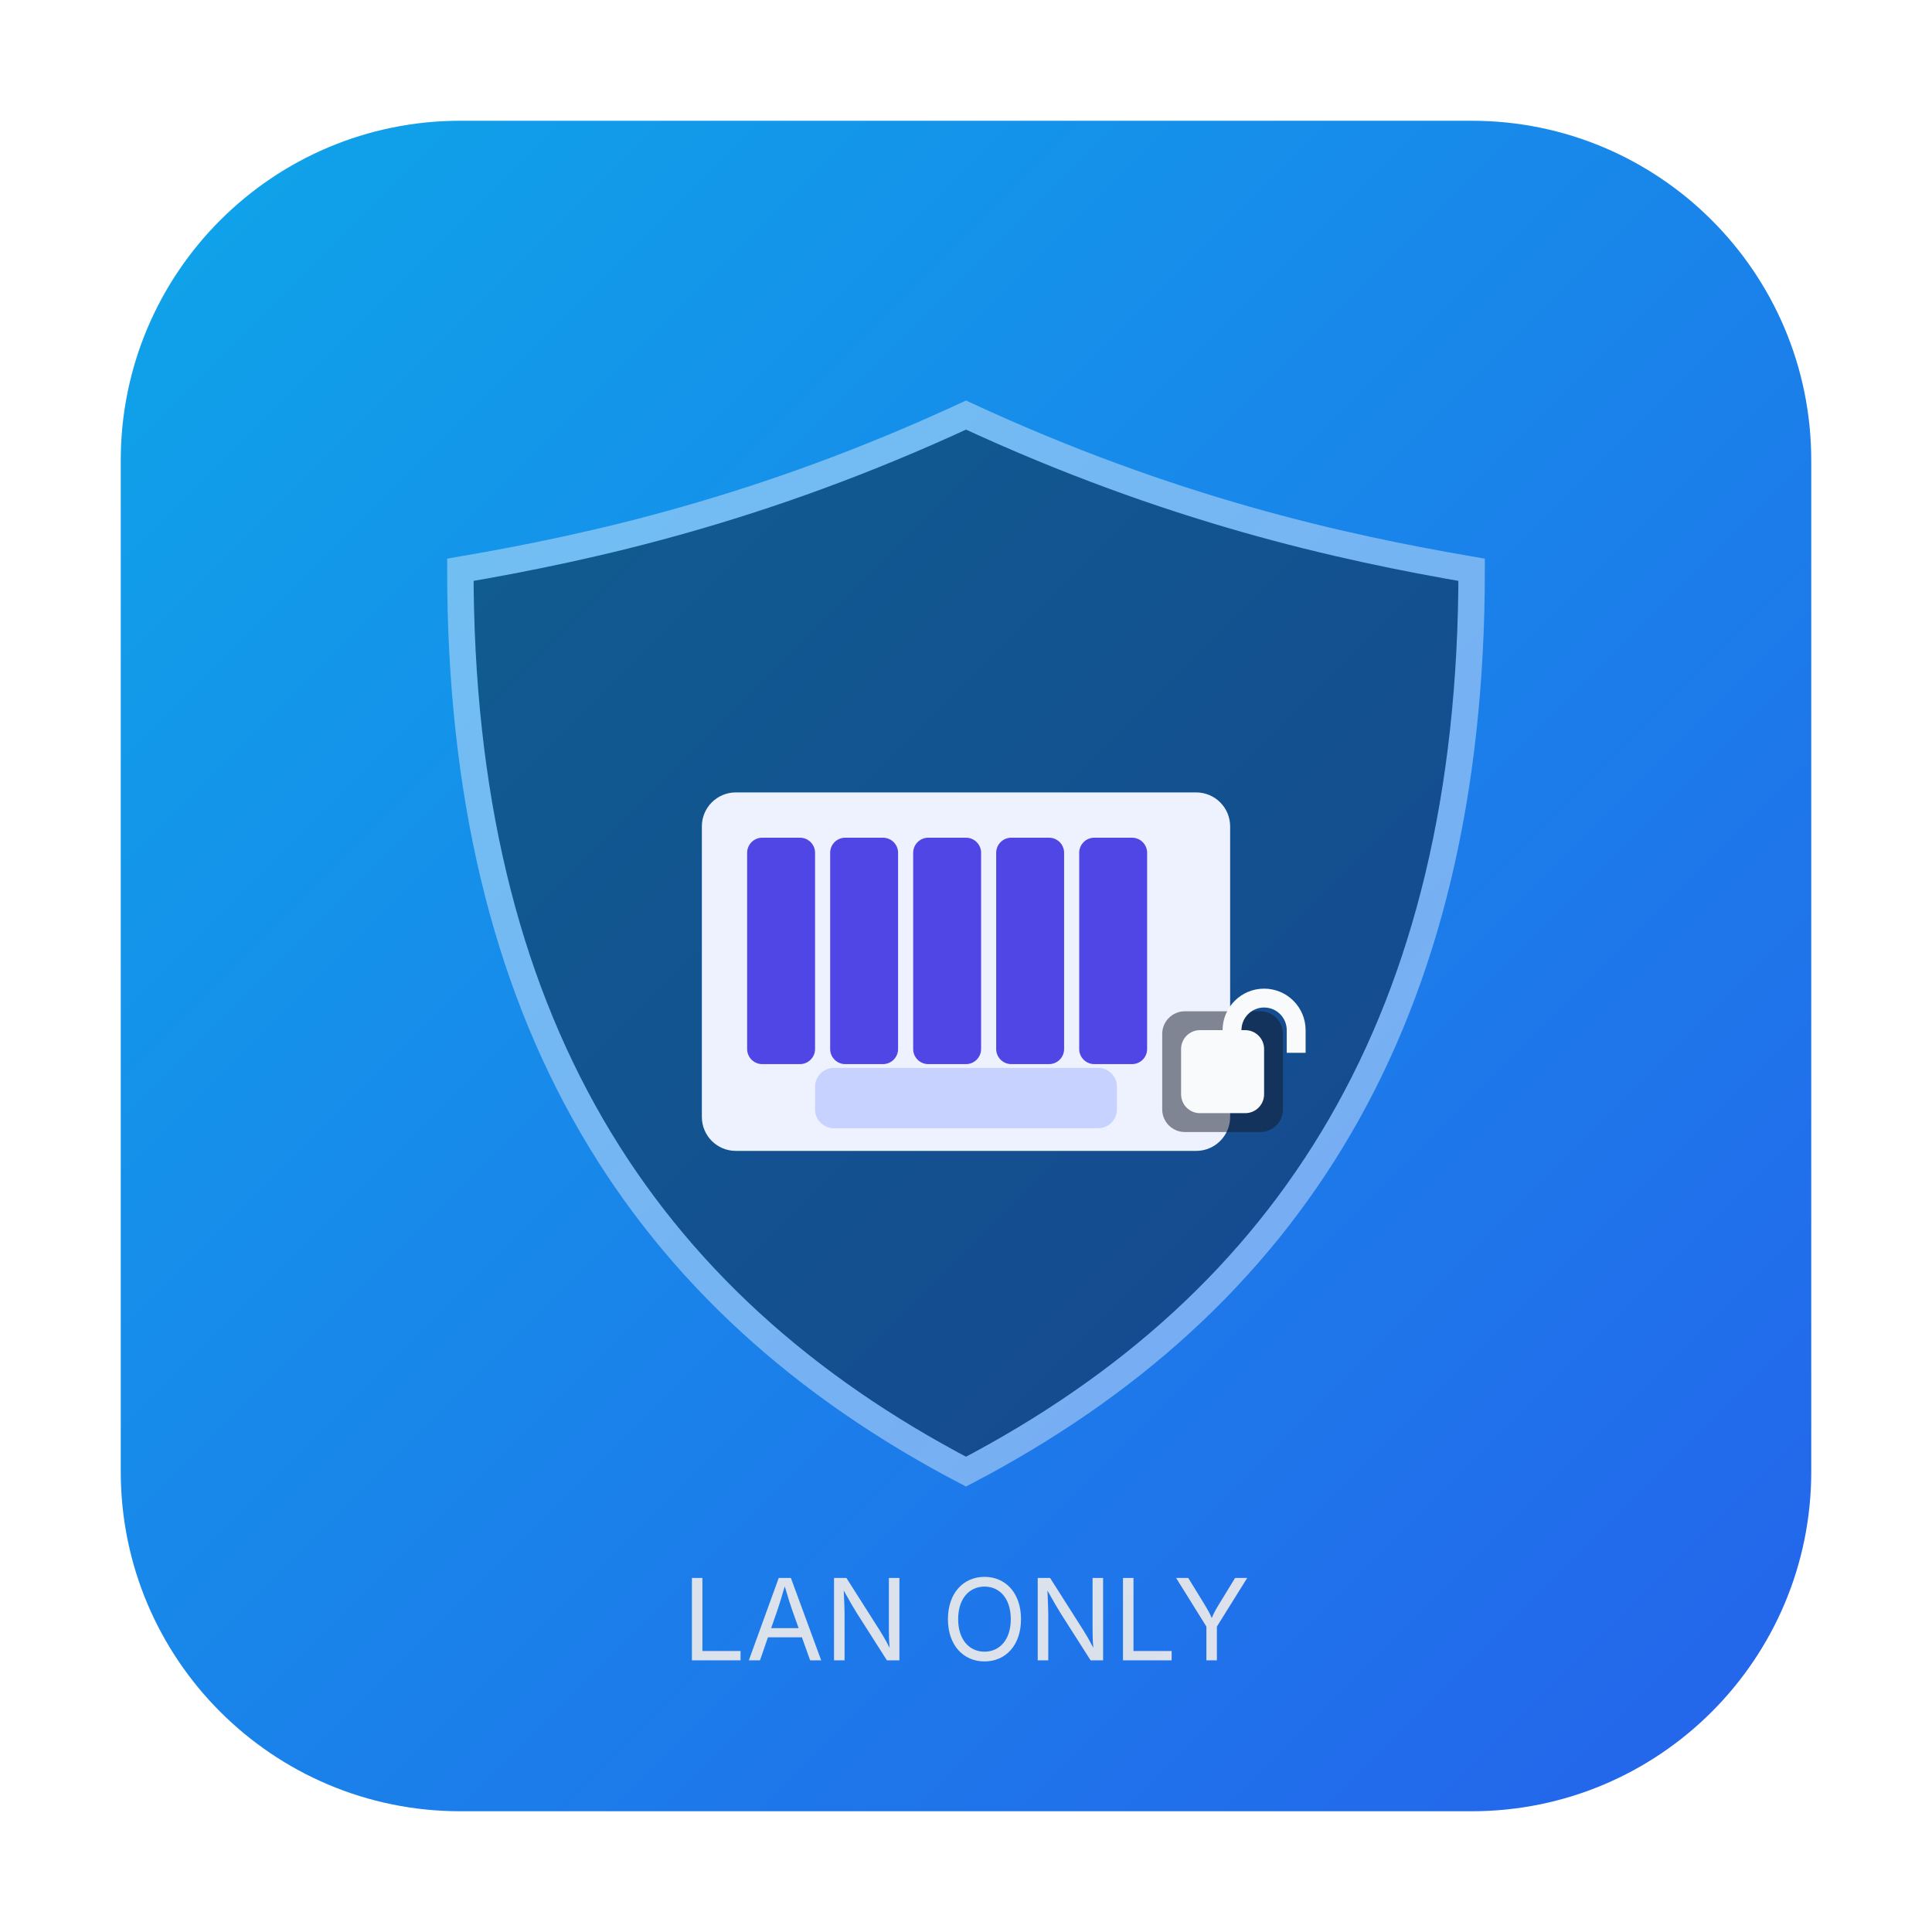
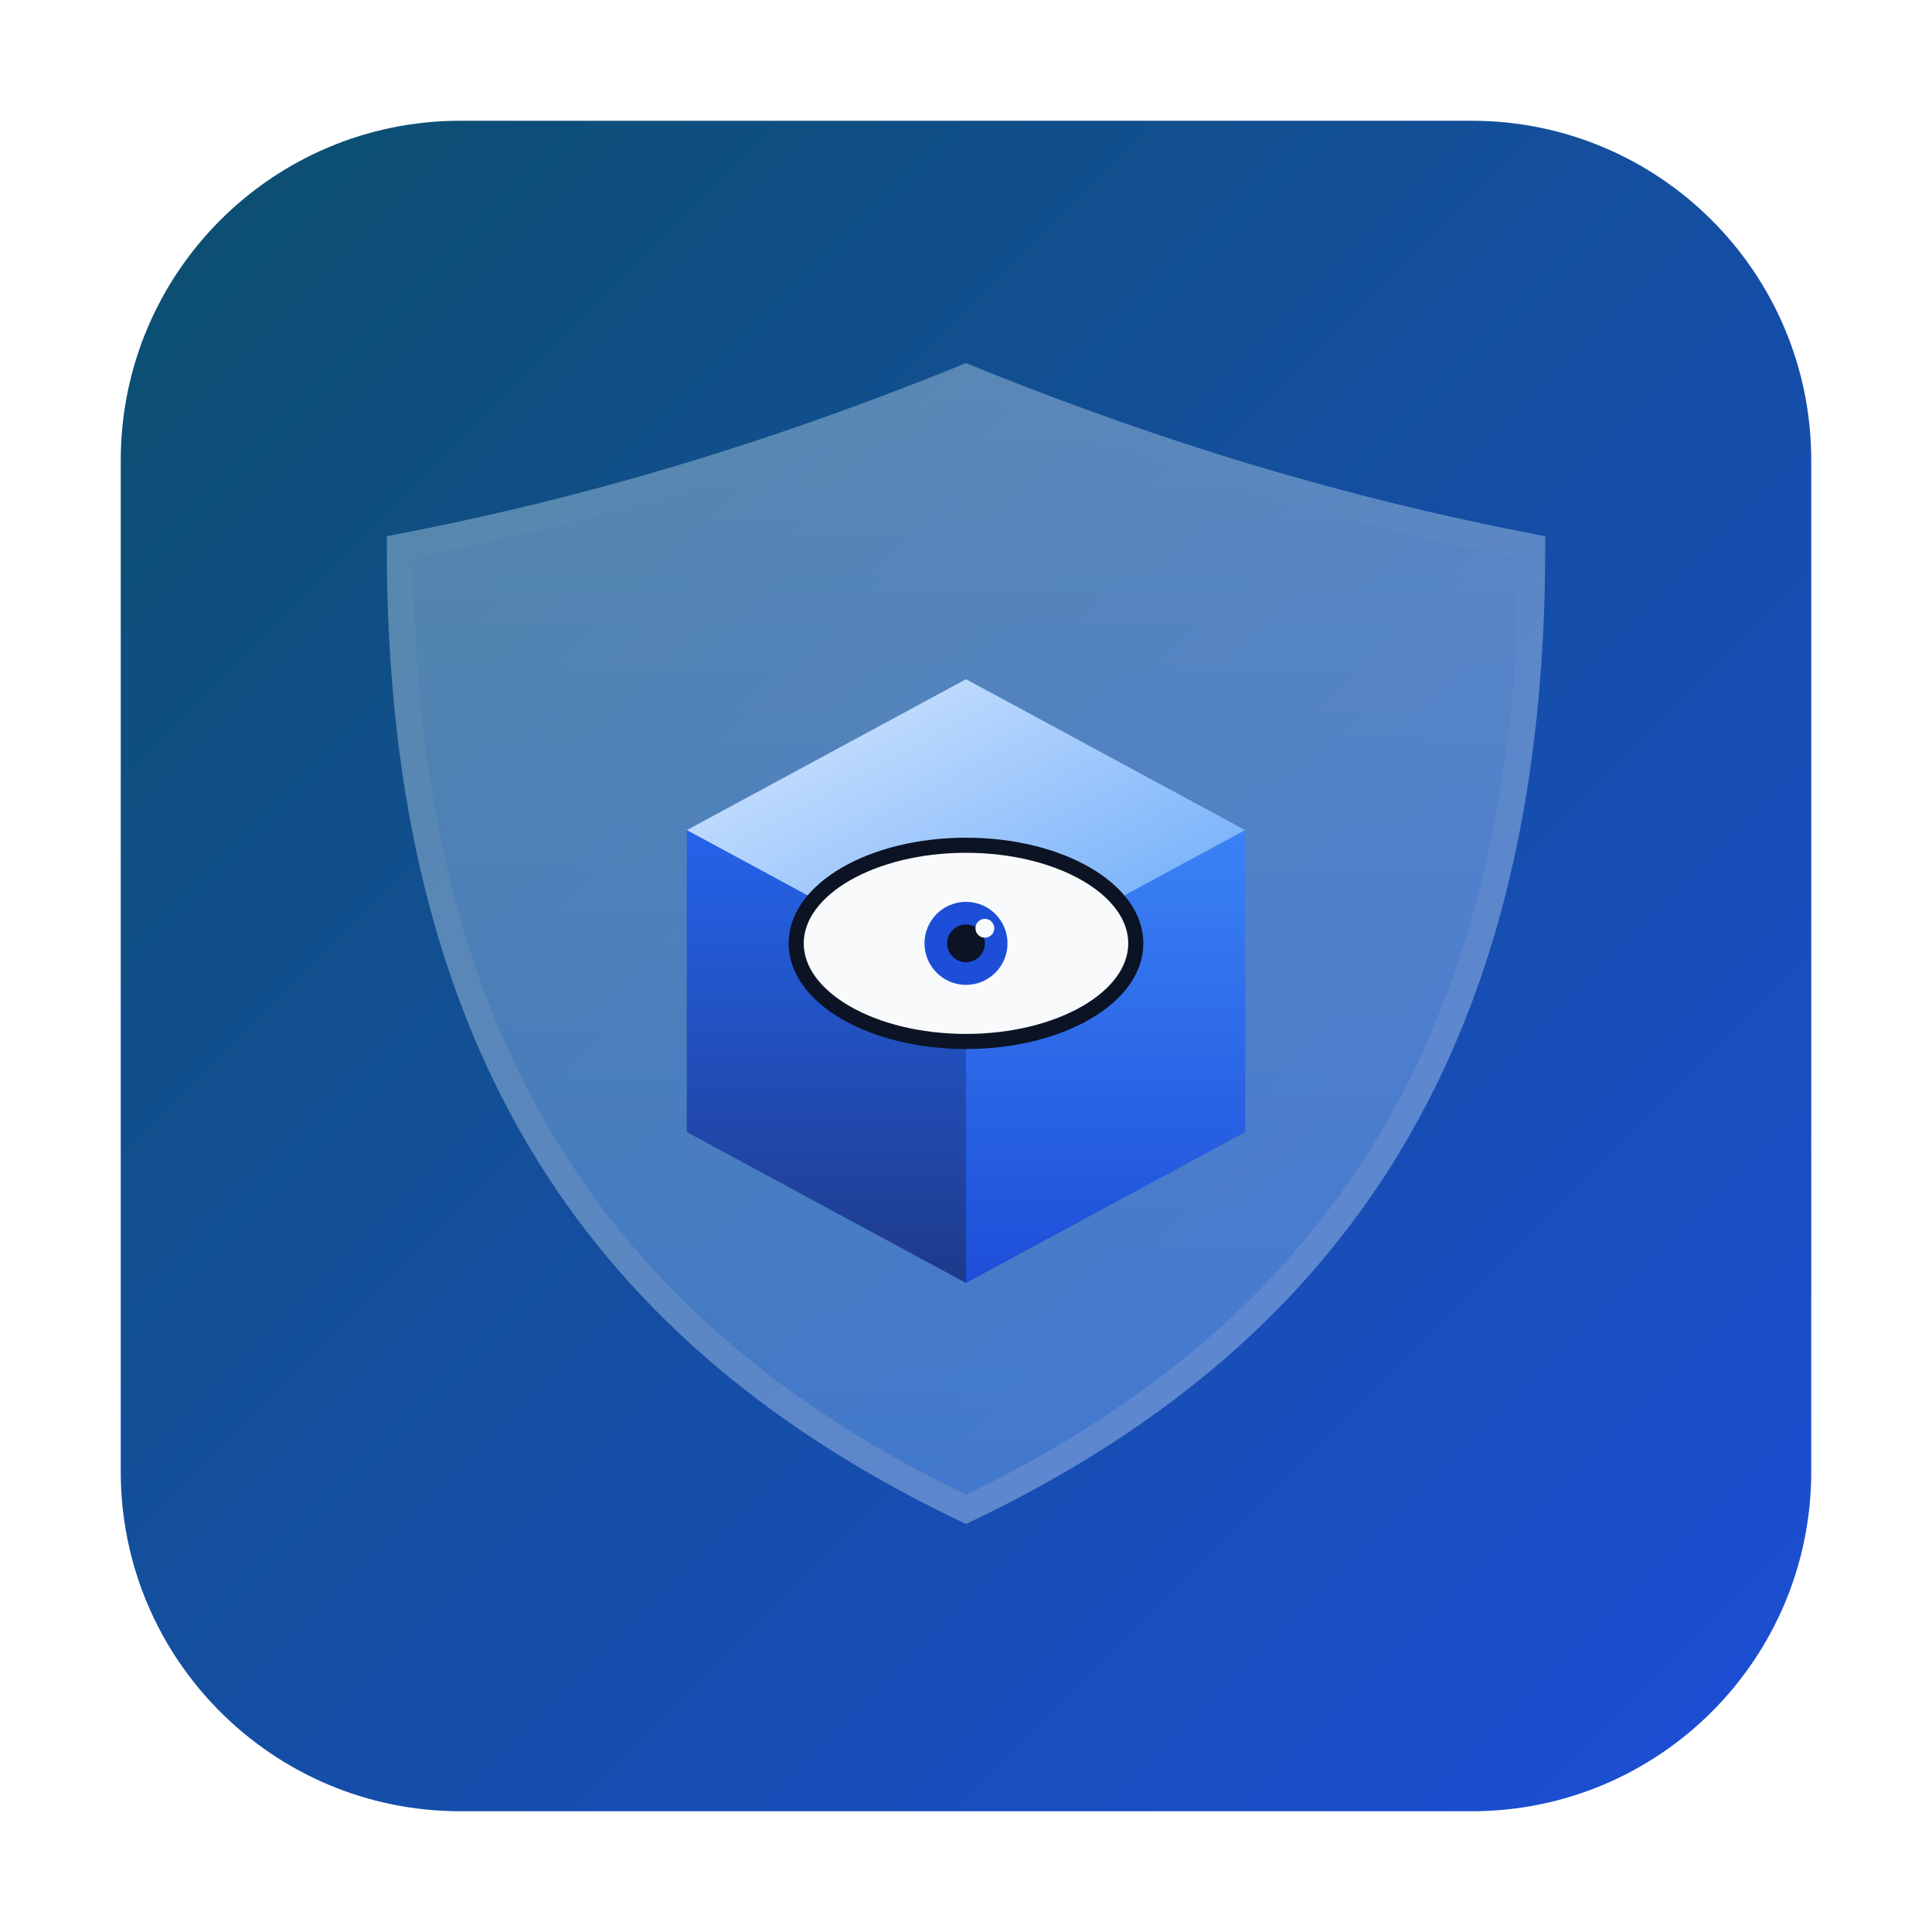
<svg xmlns="http://www.w3.org/2000/svg" width="1024" height="1024" viewBox="0 0 1024 1024">
  <defs>
    <linearGradient id="bg" x1="0" y1="0" x2="1" y2="1">
-       <stop offset="0%" stop-color="#0EA5E9" />
-       <stop offset="100%" stop-color="#2563EB" />
+       <stop offset="0%" stop-color="#0B4F6C" />
+       <stop offset="100%" stop-color="#1D4ED8" />
+     </linearGradient>
+     <linearGradient id="shield" x1="0" y1="0" x2="0" y2="1">
+       <stop offset="0%" stop-color="#E0F2FE" />
+       <stop offset="100%" stop-color="#93C5FD" />
+     </linearGradient>
+     <linearGradient id="cubeTop" x1="0" y1="0" x2="1" y2="1">
+       <stop offset="0%" stop-color="#DBEAFE" />
+       <stop offset="100%" stop-color="#60A5FA" />
+     </linearGradient>
+     <linearGradient id="cubeLeft" x1="0" y1="0" x2="0" y2="1">
+       <stop offset="0%" stop-color="#2563EB" />
+       <stop offset="100%" stop-color="#1E3A8A" />
+     </linearGradient>
+     <linearGradient id="cubeRight" x1="0" y1="0" x2="0" y2="1">
+       <stop offset="0%" stop-color="#3B82F6" />
+       <stop offset="100%" stop-color="#1D4ED8" />
    </linearGradient>
  </defs>
  <rect x="64" y="64" width="896" height="896" rx="180" ry="180" fill="url(#bg)" />
-   <path d="M512 220 C 620 270, 710 290, 780 302 C 780 540, 684 690, 512 780 C 340 690, 244 540, 244 302 C 314 290, 404 270, 512 220 Z" fill="#0B1324" opacity="0.45" stroke="#E5F0FF" stroke-width="14" />
-   <rect x="372" y="420" width="280" height="190" rx="18" ry="18" fill="#EEF2FF" />
-   <g fill="#4F46E5">
-     <rect x="396" y="444" width="36" height="120" rx="8" />
-     <rect x="440" y="444" width="36" height="120" rx="8" />
-     <rect x="484" y="444" width="36" height="120" rx="8" />
-     <rect x="528" y="444" width="36" height="120" rx="8" />
-     <rect x="572" y="444" width="36" height="120" rx="8" />
-   </g>
-   <rect x="432" y="566" width="160" height="32" rx="10" fill="#C7D2FE" />
-   <rect x="616" y="536" width="64" height="64" rx="12" fill="#111827" opacity="0.5" />
-   <rect x="626" y="546" width="44" height="44" rx="10" fill="#F8FAFC" />
-   <path d="M 648 546 a 22 22 0 0 1 44 0 v 12 h -10 v -12 a 12 12 0 0 0 -24 0 v 12 h -10 z" fill="#F8FAFC" />
-   <text x="512" y="880" text-anchor="middle" font-family="Inter, system-ui, -apple-system, Segoe UI, Roboto, Arial" font-size="60" fill="#E5E7EB" opacity="0.95">LAN ONLY</text>
+   <path d="M512 200 C 640 252, 740 276, 812 290 C 812 560, 700 710, 512 800 C 324 710, 212 560, 212 290 C 284 276, 384 252, 512 200 Z" fill="url(#shield)" opacity="0.35" stroke="#E0F2FE" stroke-width="14" />
+   <polygon points="512,360 660,440 512,520 364,440" fill="url(#cubeTop)" />
+   <polygon points="364,440 512,520 512,680 364,600" fill="url(#cubeLeft)" />
+   <polygon points="660,440 512,520 512,680 660,600" fill="url(#cubeRight)" />
+   <ellipse cx="512" cy="500" rx="90" ry="52" fill="#F8FAFC" stroke="#0B1324" stroke-width="8" />
+   <circle cx="512" cy="500" r="22" fill="#1D4ED8" />
+   <circle cx="512" cy="500" r="10" fill="#0B1324" />
+   <circle cx="522" cy="492" r="5" fill="#F8FAFC" />
</svg>
